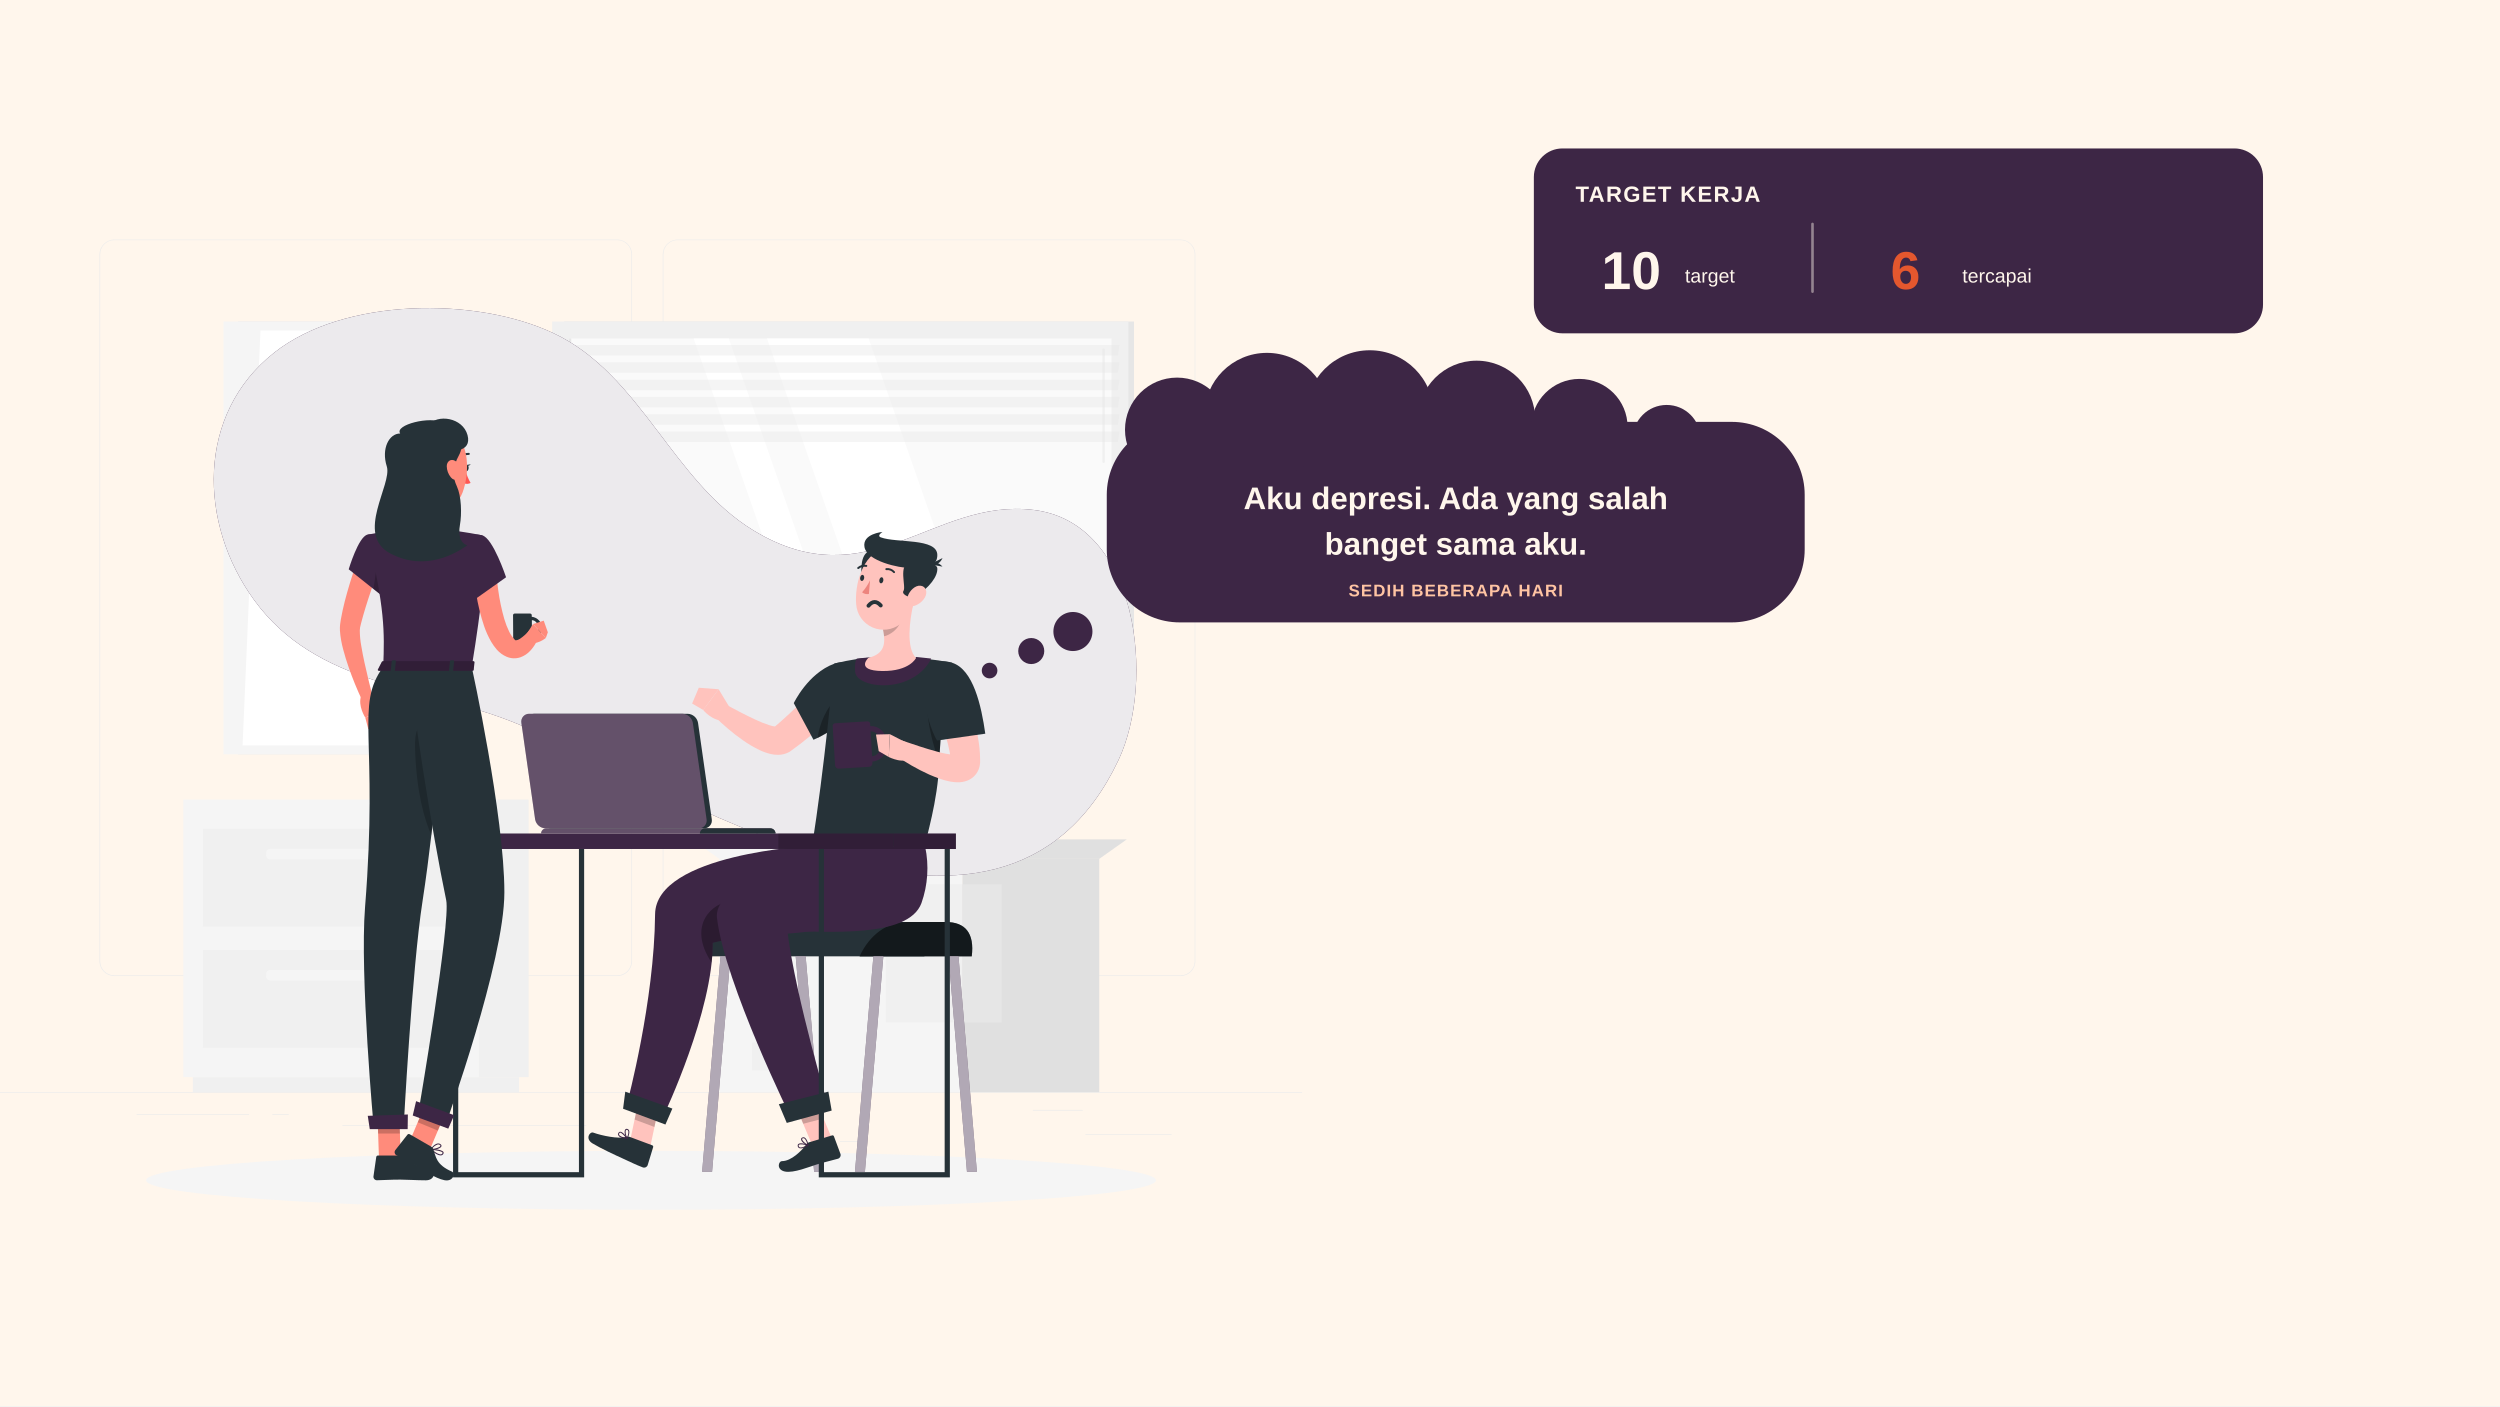
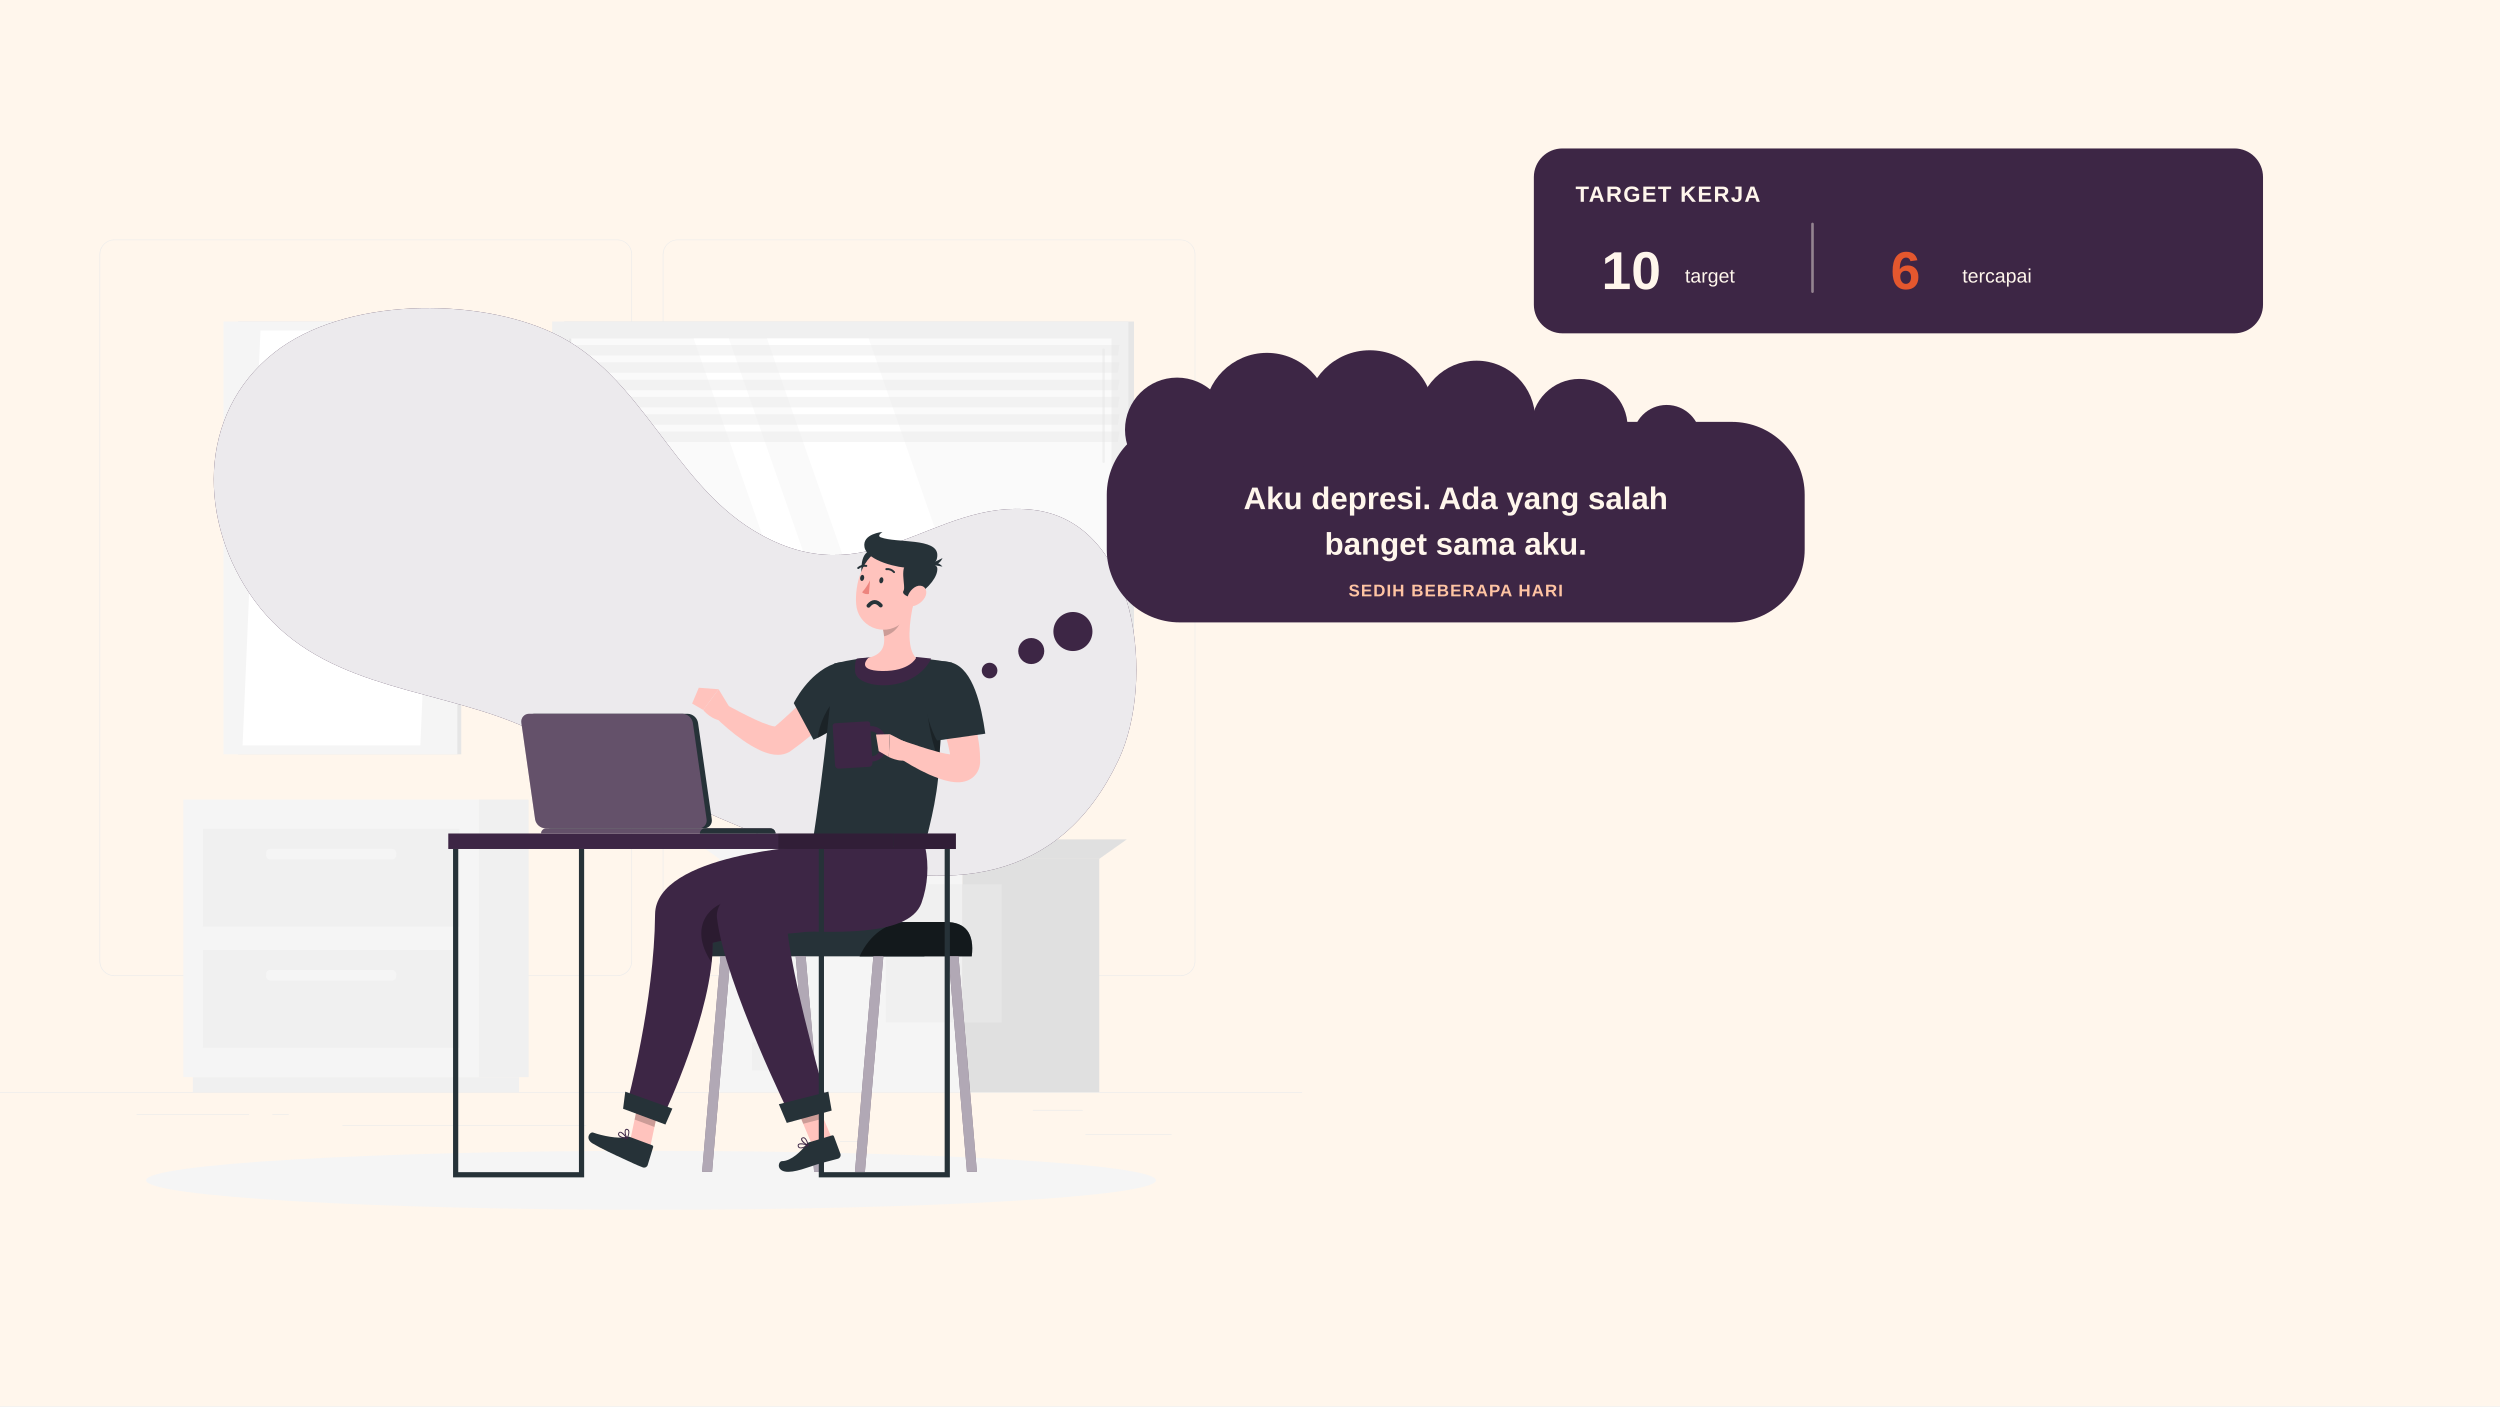
<svg xmlns="http://www.w3.org/2000/svg" width="1920" height="1080" viewBox="0 0 1920 1080" role="img" aria-labelledby="frame-title frame-desc" data-frame="4A">
  <rect x="0" y="0" width="1920" height="1080" fill="#FFF6EC" rx="0" id="scene-background" />
  <svg x="0" y="74" width="1000" height="1000" viewBox="0 0 500 500" preserveAspectRatio="xMidYMid meet" overflow="hidden" aria-label="Co-workers · Rafiki illustration, Storyset Rafiki">
    <g id="scoworkers-background-complete">
      <rect y="382.4" width="500" height="0.25" style="fill:#ebebeb" />
      <rect x="416.78" y="398.49" width="33.12" height="0.25" style="fill:#ebebeb" />
      <rect x="322.53" y="401.21" width="8.69" height="0.25" style="fill:#ebebeb" />
      <rect x="396.59" y="389.21" width="19.19" height="0.25" style="fill:#ebebeb" />
      <rect x="52.46" y="390.89" width="43.19" height="0.25" style="fill:#ebebeb" />
      <rect x="104.56" y="390.89" width="6.33" height="0.25" style="fill:#ebebeb" />
      <rect x="131.47" y="395.11" width="93.68" height="0.25" style="fill:#ebebeb" />
      <path d="M237,337.8H43.91a5.71,5.71,0,0,1-5.7-5.71V60.66A5.71,5.71,0,0,1,43.91,55H237a5.71,5.71,0,0,1,5.71,5.71V332.09A5.71,5.71,0,0,1,237,337.8ZM43.91,55.2a5.46,5.46,0,0,0-5.45,5.46V332.09a5.46,5.46,0,0,0,5.45,5.46H237a5.47,5.47,0,0,0,5.46-5.46V60.66A5.47,5.47,0,0,0,237,55.2Z" style="fill:#ebebeb" />
      <path d="M453.31,337.8H260.21a5.72,5.72,0,0,1-5.71-5.71V60.66A5.72,5.72,0,0,1,260.21,55h193.1A5.71,5.71,0,0,1,459,60.66V332.09A5.71,5.71,0,0,1,453.31,337.8ZM260.21,55.2a5.47,5.47,0,0,0-5.46,5.46V332.09a5.47,5.47,0,0,0,5.46,5.46h193.1a5.47,5.47,0,0,0,5.46-5.46V60.66a5.47,5.47,0,0,0-5.46-5.46Z" style="fill:#ebebeb" />
      <rect x="216.67" y="86.47" width="218.79" height="122.22" transform="translate(652.13 295.16) rotate(180)" style="fill:#e6e6e6" />
      <rect x="212.03" y="86.47" width="221.26" height="122.22" transform="translate(645.32 295.16) rotate(180)" style="fill:#f0f0f0" />
      <rect x="216.67" y="208.69" width="218.79" height="8.62" transform="translate(652.13 426) rotate(180)" style="fill:#e6e6e6" />
      <rect x="204.3" y="208.69" width="221.26" height="8.62" transform="translate(629.86 426) rotate(180)" style="fill:#f0f0f0" />
      <rect x="268.04" y="43.45" width="109.23" height="208.27" transform="translate(470.24 -175.08) rotate(90)" style="fill:#fafafa" />
      <polygon points="371.68 202.19 333.55 92.96 294.52 92.96 332.65 202.19 371.68 202.19" style="fill:#fff" />
      <path d="M423.78,140.77a.47.47,0,0,0,.47-.47V97.19a.47.47,0,0,0-.93,0V140.3A.47.47,0,0,0,423.78,140.77Z" style="fill:#f0f0f0" />
      <polygon points="317.99 202.19 279.85 92.96 266.35 92.96 304.49 202.19 317.99 202.19" style="fill:#fff" />
      <rect x="164.32" y="147.17" width="109.23" height="0.82" transform="translate(366.52 -71.36) rotate(90)" style="fill:#e6e6e6" />
      <polygon points="210.49 99.51 429.28 99.51 429.88 95.49 211.09 95.49 210.49 99.51" style="fill:#e6e6e6;opacity:0.4" />
      <polygon points="210.49 106.16 429.28 106.16 429.88 102.13 211.09 102.13 210.49 106.16" style="fill:#e6e6e6;opacity:0.4" />
      <polygon points="210.49 112.8 429.28 112.8 429.88 108.78 211.09 108.78 210.49 112.8" style="fill:#e6e6e6;opacity:0.4" />
      <polygon points="210.49 119.44 429.28 119.44 429.88 115.42 211.09 115.42 210.49 119.44" style="fill:#e6e6e6;opacity:0.4" />
      <polygon points="210.49 126.09 429.28 126.09 429.88 122.06 211.09 122.06 210.49 126.09" style="fill:#e6e6e6;opacity:0.4" />
      <polygon points="210.49 132.73 429.28 132.73 429.88 128.71 211.09 128.71 210.49 132.73" style="fill:#e6e6e6;opacity:0.4" />
      <rect x="369.52" y="292.8" width="52.6" height="89.59" style="fill:#e0e0e0" />
      <polygon points="422.12 292.8 369.52 292.8 380.08 285.33 432.68 285.33 422.12 292.8" style="fill:#e0e0e0" />
      <polygon points="318.25 285.33 265.65 285.33 276.21 292.8 328.81 292.8 318.25 285.33" style="fill:#f5f5f5" />
      <rect x="276.21" y="292.8" width="93.32" height="89.59" transform="translate(645.73 675.2) rotate(180)" style="fill:#f5f5f5" />
      <rect x="340.16" y="302.54" width="29.36" height="53.13" transform="translate(709.69 658.2) rotate(180)" style="fill:#f0f0f0" />
      <rect x="288.78" y="350.03" width="10.72" height="10.72" transform="translate(588.28 710.77) rotate(180)" style="fill:#f0f0f0" />
      <rect x="288.78" y="363.3" width="10.72" height="10.72" transform="translate(588.28 737.31) rotate(180)" style="fill:#f0f0f0" />
      <rect x="300.95" y="350.03" width="10.72" height="10.72" transform="translate(612.62 710.77) rotate(180)" style="fill:#f0f0f0" />
      <rect x="300.95" y="363.3" width="10.72" height="10.72" transform="translate(612.62 737.31) rotate(180)" style="fill:#f0f0f0" />
      <rect x="369.52" y="302.54" width="15.15" height="53.13" style="fill:#e6e6e6" />
      <rect x="183.92" y="270.03" width="19.09" height="106.58" transform="translate(386.92 646.64) rotate(180)" style="fill:#f0f0f0" />
      <rect x="74.06" y="376.61" width="125.28" height="5.79" transform="translate(273.39 759.01) rotate(180)" style="fill:#f0f0f0" />
      <rect x="70.39" y="270.03" width="113.53" height="106.58" style="fill:#f5f5f5" />
      <rect x="77.89" y="281.28" width="98.52" height="37.57" style="fill:#f0f0f0" />
      <rect x="77.89" y="327.79" width="98.52" height="37.57" style="fill:#f0f0f0" />
      <rect x="102.15" y="288.93" width="50" height="4.11" rx="1.69" transform="translate(254.31 581.97) rotate(180)" style="fill:#f5f5f5" />
      <rect x="102.15" y="335.44" width="50" height="4.11" rx="1.69" transform="translate(254.31 675) rotate(180)" style="fill:#f5f5f5" />
      <rect x="91.43" y="86.47" width="85.69" height="166.2" transform="translate(268.55 339.13) rotate(180)" style="fill:#e6e6e6" />
      <rect x="85.82" y="86.47" width="89.79" height="166.2" transform="translate(261.43 339.13) rotate(180)" style="fill:#f5f5f5" />
      <polygon points="161.41 249.23 168.29 89.91 100.02 89.91 93.15 249.23 161.41 249.23" style="fill:#fff" />
    </g>
    <g id="scoworkers-background-simple">
      <path d="M289.46,166.76c-31.4-19-43.22-60-77-75.85-29.7-14-80.39-13.67-107.18,7.51-29.87,23.63-29.22,65.48-7.59,95.14,23.8,32.64,64.46,33.05,98.71,46.47,60,23.51,187.36,111.68,233.12,14.79,14.2-30.07,7.73-91.08-32.58-96C358.18,154.06,333.66,193.5,289.46,166.76Z" style="fill:#3D2645" />
      <path d="M289.46,166.76c-31.4-19-43.22-60-77-75.85-29.7-14-80.39-13.67-107.18,7.51-29.87,23.63-29.22,65.48-7.59,95.14,23.8,32.64,64.46,33.05,98.71,46.47,60,23.51,187.36,111.68,233.12,14.79,14.2-30.07,7.73-91.08-32.58-96C358.18,154.06,333.66,193.5,289.46,166.76Z" style="fill:#fff;opacity:0.9" />
    </g>
    <g id="scoworkers-Shadow">
      <ellipse id="scoworkers-path" cx="250" cy="416.24" rx="193.89" ry="11.32" style="fill:#f5f5f5" />
    </g>
    <g id="scoworkers-character-2">
      <path d="M355,330.22H265.85c3.75-8.16,10.57-13.16,17.94-13.16H349Z" style="fill:#263238" />
      <polygon points="312.62 412.97 316.45 412.97 309.37 330.21 305.54 330.21 312.62 412.97" style="fill:#3D2645" />
      <polygon points="312.62 412.97 316.45 412.97 309.37 330.21 305.54 330.21 312.62 412.97" style="fill:#fff;opacity:0.6" />
      <polygon points="273.44 412.97 269.61 412.97 276.69 330.21 280.52 330.21 273.44 412.97" style="fill:#3D2645" />
      <polygon points="273.44 412.97 269.61 412.97 276.69 330.21 280.52 330.21 273.44 412.97" style="fill:#fff;opacity:0.6" />
      <path d="M373.15,330.22H330.09c3.75-8.16,10.56-13.16,17.93-13.16h15.24c7.37,0,11,4.25,9.89,13.16Z" style="fill:#263238" />
      <path d="M373.15,330.22H330.09c3.75-8.16,10.56-13.16,17.93-13.16h15.24c7.37,0,11,4.25,9.89,13.16Z" style="opacity:0.5" />
      <polygon points="371.31 412.97 375.14 412.97 368.06 330.21 364.23 330.21 371.31 412.97" style="fill:#3D2645" />
      <polygon points="371.31 412.97 375.14 412.97 368.06 330.21 364.23 330.21 371.31 412.97" style="fill:#fff;opacity:0.6" />
      <polygon points="332.13 412.97 328.3 412.97 335.38 330.21 339.21 330.21 332.13 412.97" style="fill:#3D2645" />
      <polygon points="332.13 412.97 328.3 412.97 335.38 330.21 339.21 330.21 332.13 412.97" style="fill:#fff;opacity:0.6" />
      <polygon points="249.41 404.77 241.78 401.92 245.71 383.31 253.33 386.16 249.41 404.77" style="fill:#ffc3bd" />
      <path d="M241.88,399.59l8.55,3.19a.58.58,0,0,1,.38.73l-2.11,6.92a1.44,1.44,0,0,1-1.84.86c-3-1.16-4.15-1.79-7.8-3.46-2.25-1-8.68-4-11.58-5.79s-1-4.62.35-4.11c3.29,1.19,9.78,2.52,12.56,1.64A2.3,2.3,0,0,1,241.88,399.59Z" style="fill:#263238" />
      <polygon points="253.33 386.16 245.7 383.32 243.69 392.91 251.31 395.76 253.33 386.16" style="opacity:0.2" />
      <path d="M311.69,287.77s-59.95,3.05-60.14,26.36c-.28,33.51-10.61,72.05-10.61,72.05l14.15,4.64s18.78-39.63,18.6-65.79c16.44-4.64,59.14-1.62,64.17-15.24a44.79,44.79,0,0,0,1.89-22Z" style="fill:#3D2645" />
      <path d="M280.86,309.17s1.5,6.73,2.55,14.11a66.18,66.18,0,0,0-9.73,1.75,67.06,67.06,0,0,1-.41,7.61C263.49,318.06,274,309.17,280.86,309.17Z" style="opacity:0.3" />
      <polygon points="255.52 394.82 239.26 388.76 240.1 382.2 258.19 388.69 255.52 394.82" style="fill:#263238" />
      <path d="M238.68,399.91a10.65,10.65,0,0,0,2.13.48.18.18,0,0,0,.19-.09.17.17,0,0,0,0-.2c-.18-.26-1.78-2.54-2.85-2.52a.68.68,0,0,0-.6.35,1,1,0,0,0-.14,1A2.21,2.21,0,0,0,238.68,399.91Zm1.74,0c-1.46-.23-2.45-.65-2.67-1.14a.66.66,0,0,1,.11-.68.3.3,0,0,1,.28-.17C238.72,398,239.75,399.06,240.42,400Z" style="fill:#3D2645" />
      <path d="M240.77,400.38a.14.14,0,0,0,.09,0,.21.21,0,0,0,.15-.11c0-.09,1-2.21.54-3.24a1,1,0,0,0-.66-.53.73.73,0,0,0-.85.3c-.48.76.06,2.78.65,3.51A.16.16,0,0,0,240.77,400.38Zm.11-3.47a.51.51,0,0,1,.32.29c.3.62-.11,1.89-.4,2.61-.45-.81-.76-2.3-.44-2.8a.35.35,0,0,1,.44-.13Z" style="fill:#3D2645" />
      <path d="M331.16,226c-2.09,2.44-4.19,4.63-6.35,6.89s-4.37,4.4-6.66,6.51-4.62,4.19-7,6.19-4.92,3.94-7.52,5.8l-.44.31-.19.1a8.91,8.91,0,0,1-4.14,1.06,11.76,11.76,0,0,1-2.91-.32,21.7,21.7,0,0,1-4.21-1.48,44.58,44.58,0,0,1-6.53-3.85c-2-1.39-3.87-2.86-5.67-4.39S276,239.72,274.3,238l3.75-4.82,5.9,3.14c2,1,3.93,2,5.88,2.91a44.87,44.87,0,0,0,5.69,2.27,10.12,10.12,0,0,0,2.33.5c.28,0,.49,0,.48,0s-.3-.07-.86.21l-.62.41c2.2-1.84,4.36-3.79,6.5-5.77s4.24-4.06,6.33-6.15,4.15-4.22,6.19-6.36,4.1-4.34,6.05-6.42Z" style="fill:#ffc3bd" />
      <path d="M280.43,235.08l-4.47-7.4L270,235.63s3.73,4.56,8.13,4Z" style="fill:#ffc3bd" />
      <polygon points="268.34 227.09 265.77 233.16 270.04 235.63 275.96 227.68 268.34 227.09" style="fill:#ffc3bd" />
      <path d="M320.32,217.87C310.19,221.61,304.81,233,304.81,233l7.56,14.07c7.25-3.05,16.8-10.43,19.56-15.11C336.17,224.8,328.23,215,320.32,217.87Z" style="fill:#263238" />
      <path d="M321.09,231.91c1.3-.69-.16,6-1.48,11.26a52.36,52.36,0,0,1-5.61,3.2C314.47,241.34,317.79,233.66,321.09,231.91Z" style="opacity:0.3" />
      <polygon points="319.83 401.05 311.86 402.69 304.43 385 312.39 383.36 319.83 401.05" style="fill:#ffc3bd" />
      <path d="M310.76,401.62,319.5,399a.57.57,0,0,1,.73.35l2.52,6.79a1.44,1.44,0,0,1-.94,1.8c-3.06.87-4.57,1.13-8.41,2.29-2.37.72-8.66,3.34-12,2.64s-2.55-4-1.07-4c3.5,0,7.56-4,9.23-6.36A2.34,2.34,0,0,1,310.76,401.62Z" style="fill:#263238" />
      <path d="M308.41,403.82a10.24,10.24,0,0,0,2-.91.19.19,0,0,0,.09-.18.18.18,0,0,0-.13-.16c-.3-.1-3-.94-3.8-.28a.71.71,0,0,0-.26.64,1.05,1.05,0,0,0,.52.92A2.24,2.24,0,0,0,308.41,403.82Zm1.41-1c-1.31.7-2.35,1-2.82.71a.66.66,0,0,1-.32-.61.29.29,0,0,1,.12-.31C307.25,402.23,308.74,402.5,309.82,402.8Z" style="fill:#3D2645" />
      <path d="M310.36,402.93a.18.18,0,0,0,.07-.05.18.18,0,0,0,.06-.17c0-.1-.53-2.39-1.54-2.91a.94.94,0,0,0-.85,0,.73.73,0,0,0-.49.75c.08.9,1.73,2.17,2.65,2.4Zm-2-2.84a.57.57,0,0,1,.44.05c.6.3,1.05,1.57,1.26,2.31-.85-.36-2-1.36-2.05-2,0-.11,0-.25.27-.36Z" style="fill:#3D2645" />
      <polygon points="312.39 383.36 304.43 385 308.44 394.53 316.23 392.48 312.39 383.36" style="opacity:0.2" />
      <path d="M332,287.83S273.2,298,275.33,315.57C278.4,340.92,304,392.72,304,392.72l14.53-3.3s-12.91-42.9-16.18-68.85c15.11,0,46.46,2.84,51.49-10.78a40.09,40.09,0,0,0,1.43-21.61Z" style="fill:#3D2645" />
      <polygon points="319.36 389.46 302.12 394.2 299.08 387.02 318.1 382.19 319.36 389.46" style="fill:#263238" />
      <path d="M311.74,288.18h43.48c.31-3.88,4.81-16.51,5.48-32.6A206.39,206.39,0,0,1,365,220.12l.6-2.62s-2.2-.45-5.36-.92c-2.62-.38-5.91-.77-9.13-.93a162.64,162.64,0,0,0-18.48,0c-2.84.27-5.62.74-7.83,1.17-2.83.57-4.5,1.05-4.5,1.05S316.45,259.67,311.74,288.18Z" style="fill:#263238" />
      <path d="M360.7,255.59A206.38,206.38,0,0,1,365,220.12c-2.9-.25-7.87,0-8.7,4.73C355.44,229.89,355.37,241.67,360.7,255.59Z" style="opacity:0.3" />
      <path d="M368.61,223.59c1.11,2.5,2,4.85,2.85,7.31s1.64,4.92,2.31,7.45,1.3,5.09,1.75,7.75a48,48,0,0,1,.84,8.33v.9l0,.58a9,9,0,0,1-.18,1.27,8.07,8.07,0,0,1-.45,1.43,7.58,7.58,0,0,1-1.93,2.71,7.81,7.81,0,0,1-2.47,1.48,10.07,10.07,0,0,1-3.72.6,17.05,17.05,0,0,1-2.66-.27,27.21,27.21,0,0,1-4.31-1.17c-1.32-.47-2.57-1-3.79-1.51a82.6,82.6,0,0,1-13.49-7.75l2.85-5.4c4.59,1.55,9.27,3.18,13.78,4.36a32.63,32.63,0,0,0,6.31,1.18,5.35,5.35,0,0,0,1,0c.22,0,.35-.14-.06,0a2.47,2.47,0,0,0-.88.51,3.48,3.48,0,0,0-.88,1.19,2.43,2.43,0,0,0-.18.54,1.46,1.46,0,0,0-.07.34.52.52,0,0,0,0,.11v-.11l-.05-.39a49.81,49.81,0,0,0-1.21-6.44c-.55-2.21-1.22-4.47-1.93-6.71s-1.5-4.51-2.3-6.76-1.68-4.54-2.48-6.64Z" style="fill:#ffc3bd" />
      <path d="M365.62,217.5c-7.91-2.5-13,3.82-10.79,14.8s5,15.06,5,15.06l18.52-2.62C376.84,234,373.73,220.06,365.62,217.5Z" style="fill:#263238" />
      <path d="M351.44,215.58l.4-.31,5.72.61s-2.33,6.08-10.62,9-18.34.51-18.58-4,.72-5,.72-5l4.73-.44.3.51Z" style="fill:#3D2645" />
      <path d="M350.73,194.93l-4.94,4.1-6.74,5.59a21.92,21.92,0,0,1,.43,2.72c.36,3.65-.58,7-6,8.25,0,0-5.29,4.94,5.28,5.08s13-5,13-5C347.81,211.73,349.36,200.88,350.73,194.93Z" style="fill:#ffc3bd" />
      <path d="M339.05,204.62a21.92,21.92,0,0,1,.43,2.72c2.51-.5,5.87-3.18,6.22-5.75a12.11,12.11,0,0,0,.09-2.56Z" style="opacity:0.2" />
      <path d="M334.2,188.06c-.82.55-2.75-1.72-3.35-3.39-.14-2-.89-10.14,4.33-10.38,4.19-.19,8.68,1.7,8.53,3.68C343.51,180.37,340.9,183.63,334.2,188.06Z" style="fill:#263238" />
      <path d="M352.77,186.36c-1.72,7.91-2.32,12.61-7,16.22a10.53,10.53,0,0,1-17-7.58c-.61-7.36,2.3-19.05,10.62-21.29A10.64,10.64,0,0,1,352.77,186.36Z" style="fill:#ffc3bd" />
      <path d="M351.2,192.33c-.83.53-5.08-.72-4.33-2.33,1.33-1.53-2.31-10.2,2.78-11.39,4.08-1,10.13.62,10.28,2.6C360.15,184.22,357.09,188.56,351.2,192.33Z" style="fill:#263238" />
      <path d="M349.7,181.13c-4.57,0-16.67-2.64-17.73-8-1-5.2,6.93-5.87,6.93-5.87s-2.39,1.44-.66,2.09c6,2.25,21.68.14,21.69,6.78C359.93,179.77,357.23,181.13,349.7,181.13Z" style="fill:#263238" />
      <path d="M357.21,179.93c.12-.29,2.13-2.21,4.7.65A27.53,27.53,0,0,0,357.21,179.93Z" style="fill:#263238" />
      <path d="M357.65,179.26c.19.24,2.68,1.49,4.3-2A28,28,0,0,1,357.65,179.26Z" style="fill:#263238" />
      <path d="M355.2,192.34a7.22,7.22,0,0,1-3.94,3.26c-2.16.7-3.33-1.67-2.63-3.79.64-1.9,2.75-4.13,4.87-3.9S356.27,190.44,355.2,192.34Z" style="fill:#ffc3bd" />
      <path d="M339.2,185.92c-.1.65-.52,1.13-.95,1.08s-.69-.62-.59-1.26.53-1.14.95-1.09S339.3,185.27,339.2,185.92Z" style="fill:#263238" />
      <path d="M331.84,185c-.1.65-.52,1.14-.95,1.09s-.69-.62-.59-1.27.53-1.13.95-1.08S331.94,184.4,331.84,185Z" style="fill:#263238" />
      <path d="M334.11,185.83a20.85,20.85,0,0,1-3.07,4.62,3.18,3.18,0,0,0,2.62.64Z" style="fill:#ed847e" />
      <path d="M333.5,195.6 Q335.8,192.8 338.2,195.5" style="fill:none;stroke:#263238;stroke-width:1.5;stroke-linecap:round" />
      <path d="M343.41,183.07a.56.56,0,0,0,.17-.09.38.38,0,0,0,0-.54,3.69,3.69,0,0,0-3.23-1.28.39.39,0,1,0,.13.76,2.93,2.93,0,0,1,2.53,1A.37.37,0,0,0,343.41,183.07Z" style="fill:#263238" />
      <path d="M329.45,181.49a.38.38,0,0,0,.35-.07,3.24,3.24,0,0,1,2.74-.75.38.38,0,1,0,.21-.74h0a4,4,0,0,0-3.44.9.37.37,0,0,0-.05.54A.39.39,0,0,0,329.45,181.49Z" style="fill:#263238" />
      <path d="M348.38,248.35l-6.68-3.43-.41,8.78s6.62,3.27,8-.28Z" style="fill:#ffc3bd" />
      <path d="M334.19,241.83l-.06-1.07A1,1,0,0,0,333,240l-12.25.73a1,1,0,0,0-1,.93l.92,15.23a1.35,1.35,0,0,0,1.42,1.27l11.74-.71A1.34,1.34,0,0,0,335,256l0-.58c3.4-.2,5.88-3.35,5.65-7.16S337.59,241.62,334.19,241.83Zm.7,11.58-.58-9.57c2.1-.12,4,2,4.16,4.55S337,253.28,334.89,253.41Z" style="fill:#3D2645" />
      <polygon points="336.37 245.06 337.42 251.43 341.29 253.7 341.7 244.93 336.37 245.06" style="fill:#ffc3bd" />
    </g>
    <g id="scoworkers-Desk">
      <rect x="172.13" y="283.07" width="171.06" height="5.95" transform="translate(515.33 572.08) rotate(180)" style="fill:#3D2645" />
      <rect x="343.19" y="283.07" width="23.88" height="5.95" style="fill:#3D2645" />
      <rect x="298.89" y="283.07" width="68.19" height="5.95" style="opacity:0.2" />
      <polygon points="364.75 415.11 314.41 415.11 314.41 289.01 316.41 289.01 316.41 413.11 362.75 413.11 362.75 289.01 364.75 289.01 364.75 415.11" style="fill:#263238" />
      <polygon points="224.31 415.11 173.97 415.11 173.97 289.01 175.97 289.01 175.97 413.11 222.31 413.11 222.31 289.01 224.31 289.01 224.31 415.11" style="fill:#263238" />
      <path d="M209.77,281.09h86a2,2,0,0,1,2,2h-90A2,2,0,0,1,209.77,281.09Z" style="fill:#3D2645" />
      <path d="M209.77,281.09h86a2,2,0,0,1,2,2h-90A2,2,0,0,1,209.77,281.09Z" style="fill:#fff;opacity:0.2" />
      <path d="M270.71,281.09h25.11a2,2,0,0,1,2,2H268.74A2,2,0,0,1,270.71,281.09Z" style="fill:#263238" />
      <path d="M205.22,237.09h58.83a4.19,4.19,0,0,1,4,3.5l5.27,37a3,3,0,0,1-3,3.5H211.48a4.18,4.18,0,0,1-4-3.5l-5.27-37A3,3,0,0,1,205.22,237.09Z" style="fill:#263238" />
      <path d="M203.22,237.09h58.83a4.19,4.19,0,0,1,4,3.5l5.27,37a3,3,0,0,1-3,3.5H209.48a4.18,4.18,0,0,1-4-3.5l-5.27-37A3,3,0,0,1,203.22,237.09Z" style="fill:#3D2645" />
      <path d="M203.22,237.09h58.83a4.19,4.19,0,0,1,4,3.5l5.27,37a3,3,0,0,1-3,3.5H209.48a4.18,4.18,0,0,1-4-3.5l-5.27-37A3,3,0,0,1,203.22,237.09Z" style="fill:#fff;opacity:0.2" />
    </g>
-     <g id="scoworkers-character-1">
-       <path d="M145.6,180.44l-2.12,6.33c-.72,2.11-1.44,4.23-2.11,6.34s-1.34,4.22-1.93,6.31c-.29,1.05-.58,2.08-.84,3.11l-.34,1.48a6.43,6.43,0,0,0-.1,1.05,33.47,33.47,0,0,0,.57,6c.34,2.13.79,4.29,1.25,6.46,1,4.33,2,8.72,3.11,13l-4,1.46a126.94,126.94,0,0,1-5.22-12.79c-.77-2.19-1.45-4.41-2.06-6.71a37.48,37.48,0,0,1-1.28-7.4,13.47,13.47,0,0,1,.08-2.33l.27-1.86c.21-1.19.43-2.37.69-3.51.51-2.3,1.07-4.55,1.71-6.77s1.28-4.43,2-6.61,1.43-4.35,2.27-6.53Z" style="fill:#ff8b7b" />
-       <path d="M142.7,229.57l5,5.9-7.44,3.08s-2.9-4.49-1.61-8.2Z" style="fill:#ff8b7b" />
-       <polygon points="146.72 242.33 141.42 242.97 140.27 238.55 147.71 235.47 146.72 242.33" style="fill:#ff8b7b" />
-       <path d="M157.43,408.18a10.27,10.27,0,0,1-2.22-.3.22.22,0,0,1-.15-.16.2.2,0,0,1,.09-.2c.29-.19,2.83-1.83,3.81-1.39a.68.68,0,0,1,.39.56,1.13,1.13,0,0,1-.33,1.05A2.37,2.37,0,0,1,157.43,408.18Zm-1.65-.59c1.45.3,2.55.25,3-.14a.77.77,0,0,0,.21-.71.3.3,0,0,0-.17-.25C158.28,406.26,156.81,407,155.78,407.59Z" style="fill:#3D2645" />
-       <path d="M155.26,407.88l-.1,0a.21.21,0,0,1-.1-.17c0-.11,0-2.52.92-3.32a1,1,0,0,1,.84-.27.69.69,0,0,1,.67.55c.19,1-1.33,2.75-2.13,3.21A.18.18,0,0,1,155.26,407.88Zm1.42-3.39a.65.65,0,0,0-.43.17,4.53,4.53,0,0,0-.78,2.64c.8-.64,1.75-2,1.63-2.57,0-.09-.07-.21-.33-.24Z" style="fill:#3D2645" />
-       <path d="M156,148.07c1,5,3,15-.45,18.35,0,0,1.35,5,10.59,5,10.16,0,4.85-5,4.85-5-5.54-1.32-5.4-5.43-4.43-9.3Z" style="fill:#ff8b7b" />
-       <path d="M177,139a.39.39,0,0,0,.33-.14,3.15,3.15,0,0,1,2.62-1.17.4.4,0,0,0,.44-.35.39.39,0,0,0-.34-.44,3.94,3.94,0,0,0-3.32,1.45.41.41,0,0,0,0,.56A.35.35,0,0,0,177,139Z" style="fill:#263238" />
-       <path d="M178.82,143.88a18.2,18.2,0,0,0,1.89,4.57,2.89,2.89,0,0,1-2.44.16Z" style="fill:#ff5652" />
-       <path d="M178.36,142.66c-.08.67.21,1.25.65,1.31s.86-.45.94-1.13-.22-1.25-.65-1.3S178.44,142,178.36,142.66Z" style="fill:#263238" />
-       <path d="M179.1,141.55l1.66-.27S179.79,142.44,179.1,141.55Z" style="fill:#263238" />
-       <polygon points="145.52 407.69 153.9 407.69 153.24 388.29 144.86 388.29 145.52 407.69" style="fill:#ff8b7b" />
-       <path d="M154.56,406.72h-9.41a.66.66,0,0,0-.67.57l-1.07,7.44a1.34,1.34,0,0,0,1.34,1.49c3.28-.05,4.86-.25,9-.25,2.55,0,6.27.27,9.78.27s3.7-3.48,2.24-3.79c-6.56-1.42-7.6-3.36-9.81-5.22A2.21,2.21,0,0,0,154.56,406.72Z" style="fill:#263238" />
-       <g style="opacity:0.2">
-         <polygon points="144.86 388.29 153.24 388.29 153.57 398.29 145.19 398.29 144.86 388.29" />
-       </g>
-       <path d="M156.07,137.7c-.46,8.3-.84,11.8,2.83,16.52,5.51,7.1,15.8,5.86,18.74-2.14,2.64-7.19,3-19.56-4.73-23.79A11.34,11.34,0,0,0,156.07,137.7Z" style="fill:#ff8b7b" />
-       <path d="M172.17,219.12s-4.87,57.49-9.91,89.89c-4.07,26.17-7.29,87.35-7.29,87.35H143.55s-5.44-59.08-3.37-85c5.23-65.49-4-77.09,6.95-92.27Z" style="fill:#263238" />
-       <path d="M159.37,250.15c.48,17.2,3.72,27.85,6.28,33.59,1.34-11.22,2.57-22.93,3.6-33.26C165.74,238.78,159,237.2,159.37,250.15Z" style="opacity:0.2" />
-       <path d="M165.31,404.48a.18.18,0,0,1,0-.19.21.21,0,0,1,.19-.13c.43,0,4.17.21,4.78,1.21a.64.64,0,0,1,0,.63,1.08,1.08,0,0,1-.79.65c-1.2.26-3.12-1.23-4.16-2.14Zm4.58,1.06c-.4-.52-2.36-.83-3.84-.94,1.45,1.19,2.69,1.81,3.35,1.67a.72.72,0,0,0,.52-.44.25.25,0,0,0,0-.25S169.9,405.55,169.89,405.54Z" style="fill:#3D2645" />
-       <path d="M165.31,404.48l0,0a.23.23,0,0,1,0-.2c.06-.08,1.35-1.94,2.7-2.17a1.43,1.43,0,0,1,1.12.25c.45.32.45.65.37.86-.34.9-3,1.48-4,1.37A.16.16,0,0,1,165.31,404.48Zm3.76-1.66a1,1,0,0,0-.18-.17,1.07,1.07,0,0,0-.82-.18,4.57,4.57,0,0,0-2.22,1.71c1.19,0,3.06-.59,3.27-1.13A.23.23,0,0,0,169.07,402.82Z" style="fill:#3D2645" />
-       <polygon points="157.27 401.38 165.08 404.41 168.15 397.15 172.17 387.65 172.64 386.54 164.84 383.5 164.3 384.75 160.41 393.95 157.27 401.38" style="fill:#ff8b7b" />
-       <polygon points="160.41 393.95 168.15 397.15 172.17 387.65 164.3 384.75 160.41 393.95" style="opacity:0.2" />
-       <path d="M181.15,219.12s12.53,57.14,12.53,86.55c0,26.57-22.36,88.62-22.36,88.62l-10.61-4.37s12.42-72.73,10.63-81.25c-5.19-24.72-13.83-78-13.74-89.55Z" style="fill:#263238" />
-       <path d="M165.47,403.25l-8.15-4.7a.67.67,0,0,0-.87.17l-4.64,5.91a1.35,1.35,0,0,0,.42,2c2.87,1.59,4.34,2.21,7.92,4.28,2.21,1.27,7,4.6,10.48,5.28s4.31-2.69,2.93-3.28c-6.16-2.67-6.14-5.76-7.13-8.48A2.2,2.2,0,0,0,165.47,403.25Z" style="fill:#263238" />
-       <polygon points="172.14 396.4 158.49 391.36 159.78 385.85 174.39 391.24 172.14 396.4" style="fill:#3D2645" />
-       <polygon points="156.54 396.58 141.99 396.58 141.22 391.48 156.62 390.96 156.54 396.58" style="fill:#3D2645" />
-       <path d="M133.9,181.61l8.41,6.7,5.05,4s.53-1.41,1.17-3.43c1.22-3.9,2.81-10.08,1.71-12.92-1.73-4.5-5-8.56-9.14-7.66C137.62,169.09,133.9,181.61,133.9,181.61Z" style="fill:#3D2645" />
-       <path d="M143.41,189.18l4,3.16s.53-1.41,1.17-3.43l-3-14.85Z" style="opacity:0.2" />
-       <path d="M204.19,199.84v-.69a.65.65,0,0,0-.71-.55l-5.77,0a.65.65,0,0,0-.7.56l.06,9.85a.86.86,0,0,0,.87.86l5.44,0a.88.88,0,0,0,.87-.88v-.37a4.42,4.42,0,0,0-.05-8.78Zm.05,7.48,0-6.18c1.35,0,2.51,1.4,2.52,3.07S205.59,207.31,204.24,207.32Z" style="fill:#263238" />
-       <path d="M185.15,168.57s4,1.4-4,50.55h-34c.57-13.84.59-22.38-6-50.8a100.28,100.28,0,0,1,14.45-1.9,107.4,107.4,0,0,1,15.44,0C177.63,167,185.15,168.57,185.15,168.57Z" style="fill:#3D2645" />
-       <path d="M190.07,178.18c.14,1.82.31,3.81.52,5.72s.46,3.84.73,5.74a79.2,79.2,0,0,0,2.33,11.07,30.41,30.41,0,0,0,1.89,4.88,12.07,12.07,0,0,0,2.07,3c.18.16.15.25.47.3a3.19,3.19,0,0,0,1.51-.54,17.64,17.64,0,0,0,3.74-3.38l3.77,1.93a18.63,18.63,0,0,1-1.41,3.14,14.35,14.35,0,0,1-2.14,2.92,9.29,9.29,0,0,1-3.66,2.42,7.33,7.33,0,0,1-5.37-.2,10.57,10.57,0,0,1-3.72-2.7,19.55,19.55,0,0,1-2.16-3,34.16,34.16,0,0,1-2.78-6.16,75.76,75.76,0,0,1-3-12.3q-.53-3.06-.84-6.15c-.22-2.07-.4-4.06-.49-6.23Z" style="fill:#ff8b7b" />
-       <path d="M185.15,168.57c4.17,1,9.18,16.1,9.18,16.1L180,194.83s-5.71-15.61-4.34-20C177.09,170.19,180.1,167.34,185.15,168.57Z" style="fill:#3D2645" />
-       <path d="M174.76,141.58c.75-3.53,2.28-3.82,2.53-7.58.18-2.62-2.45-5.94-7.17-8.67s-18.76.82-16.45,4.13c-4.28,0-7.32,5.82-5.14,12.65s-12.32,26.17,1.29,33.39,25.51-.22,29.67-3.11c-2.48-.64-3.64-3.56-2.88-7.78s.58-11.05-1.16-14.83S174.21,144.22,174.76,141.58Z" style="fill:#263238" />
-       <path d="M164.33,126.33c3.66-4.53,13.38-3,15.2,3.75s-6.45,6.8-10.2,4.63S161.54,129.79,164.33,126.33Z" style="fill:#263238" />
-       <path d="M171.55,142a6.93,6.93,0,0,0,1.58,4.3c1.35,1.65,3,.88,3.35-.9.35-1.61.08-4.4-1.65-5.41S171.58,140.17,171.55,142Z" style="fill:#ff8b7b" />
-       <path d="M202.28,206.38l2.39-3.74,4.94,5.33s-3.7,3.12-7,1.61Z" style="fill:#ff8b7b" />
-       <polygon points="208.79 201.33 210.37 205.79 209.61 207.97 204.67 202.64 208.79 201.33" style="fill:#ff8b7b" />
-       <path d="M146.62,217.13l-1.53,3c-.12.24.16.48.55.48h35.68c.3,0,.56-.15.58-.35l.3-3c0-.21-.24-.39-.58-.39H147.18A.61.61,0,0,0,146.62,217.13Z" style="fill:#3D2645" />
-       <path d="M146.62,217.13l-1.53,3c-.12.24.16.48.55.48h35.68c.3,0,.56-.15.58-.35l.3-3c0-.21-.24-.39-.58-.39H147.18A.61.61,0,0,0,146.62,217.13Z" style="opacity:0.2" />
-       <path d="M151.25,221h-.93c-.18,0-.32-.1-.31-.21l.44-4c0-.12.17-.21.35-.21h.93c.18,0,.32.09.31.21l-.44,4C151.59,220.88,151.43,221,151.25,221Z" style="fill:#263238" />
-       <path d="M173.61,221h-.92c-.18,0-.32-.1-.31-.21l.43-4c0-.12.17-.21.36-.21h.92c.18,0,.32.09.31.21l-.43,4C174,220.88,173.8,221,173.61,221Z" style="fill:#263238" />
-     </g>
  </svg>
  <g id="missed-target-card">
    <rect x="1178" y="114" width="560" height="142" fill="#3D2645" rx="22" />
    <text x="1210" y="155" fill="#FFF6EC" font-family="Arial, Helvetica, sans-serif" font-size="17" font-weight="700" text-anchor="start" letter-spacing="1.0">
      <tspan x="1210" dy="0">TARGET KERJA</tspan>
    </text>
    <text x="1230" y="222" fill="#FFF6EC" font-family="Arial, Helvetica, sans-serif" font-size="41" font-weight="700" text-anchor="start" letter-spacing="0">
      <tspan x="1230" dy="0">10</tspan>
    </text>
    <text x="1294" y="217" fill="#FFF6EC" font-family="Arial, Helvetica, sans-serif" font-size="15" font-weight="500" text-anchor="start" letter-spacing="0">
      <tspan x="1294" dy="0">target</tspan>
    </text>
    <text x="1452" y="222" fill="#E4572E" font-family="Arial, Helvetica, sans-serif" font-size="41" font-weight="700" text-anchor="start" letter-spacing="0">
      <tspan x="1452" dy="0">6</tspan>
    </text>
    <text x="1507" y="217" fill="#FFF6EC" font-family="Arial, Helvetica, sans-serif" font-size="15" font-weight="500" text-anchor="start" letter-spacing="0">
      <tspan x="1507" dy="0">tercapai</tspan>
    </text>
    <line x1="1392" y1="172" x2="1392" y2="224" stroke="#FFF6EC" stroke-width="2" stroke-linecap="round" opacity="0.45" />
  </g>
  <g id="raka-small-thought-cloud" data-role="animatable-thought-label">
    <rect x="850" y="324" width="536" height="154" fill="#3D2645" rx="56" />
    <circle cx="904" cy="330" r="40" fill="#3D2645" />
    <circle cx="973" cy="319" r="48" fill="#3D2645" />
    <circle cx="1052" cy="318" r="49" fill="#3D2645" />
    <circle cx="1134" cy="322" r="45" fill="#3D2645" />
    <circle cx="1213" cy="328" r="37" fill="#3D2645" />
    <circle cx="1280" cy="337" r="26" fill="#3D2645" />
    <circle cx="824" cy="485" r="15" fill="#3D2645" />
    <circle cx="792" cy="500" r="10" fill="#3D2645" />
    <circle cx="760" cy="515" r="6" fill="#3D2645" />
    <text x="1118" y="391" fill="#FFF6EC" font-family="Arial, Helvetica, sans-serif" font-size="24" font-weight="700" text-anchor="middle" letter-spacing="0">
      <tspan x="1118" dy="0">Aku depresi. Ada yang salah</tspan>
    </text>
    <text x="1118" y="426" fill="#FFF6EC" font-family="Arial, Helvetica, sans-serif" font-size="24" font-weight="700" text-anchor="middle" letter-spacing="0">
      <tspan x="1118" dy="0">banget sama aku.</tspan>
    </text>
    <text x="1118" y="458" fill="#FFC4A3" font-family="Arial, Helvetica, sans-serif" font-size="13" font-weight="700" text-anchor="middle" letter-spacing="0.8">
      <tspan x="1118" dy="0">SEDIH BEBERAPA HARI</tspan>
    </text>
  </g>
</svg>
